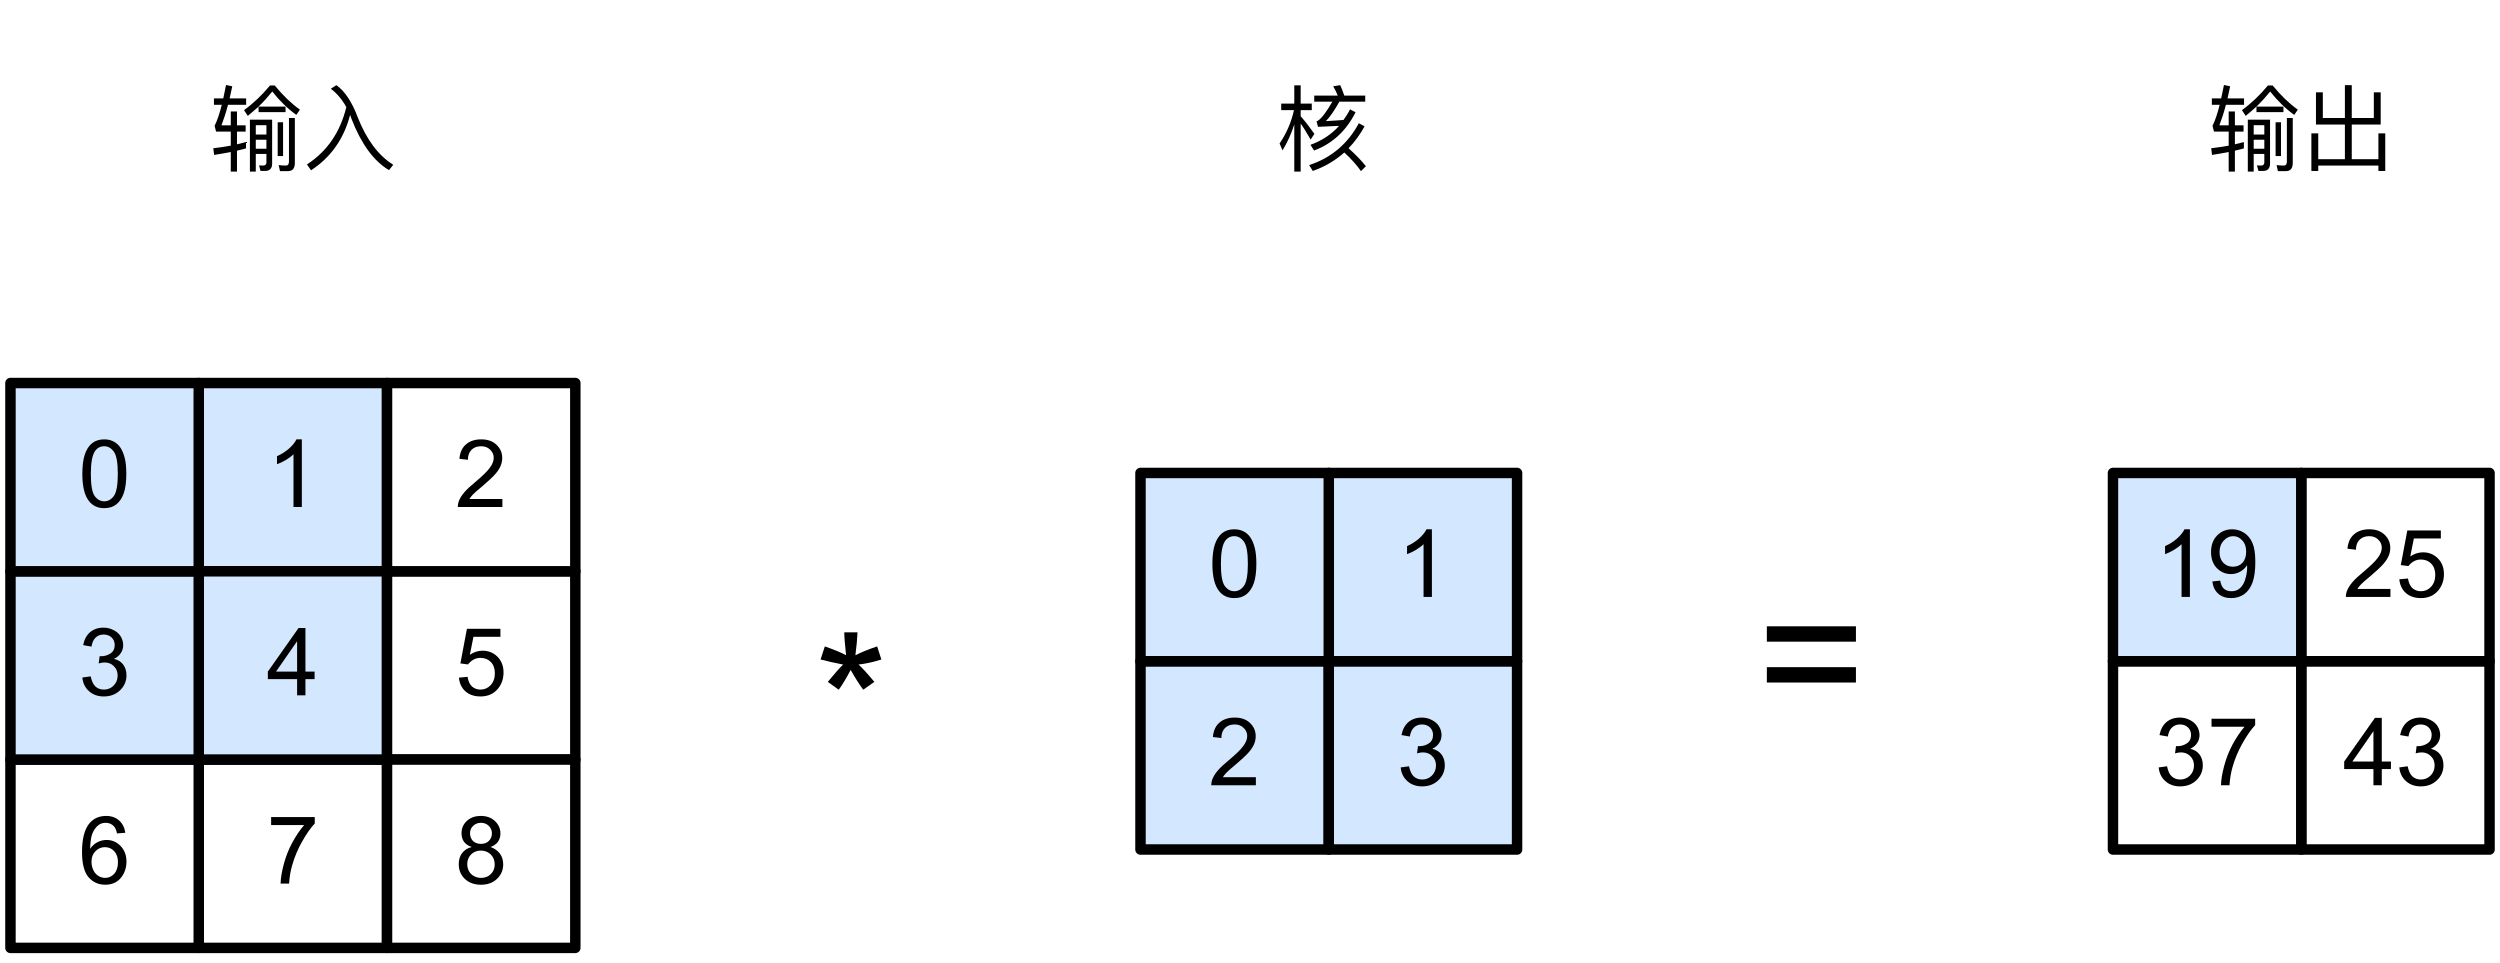
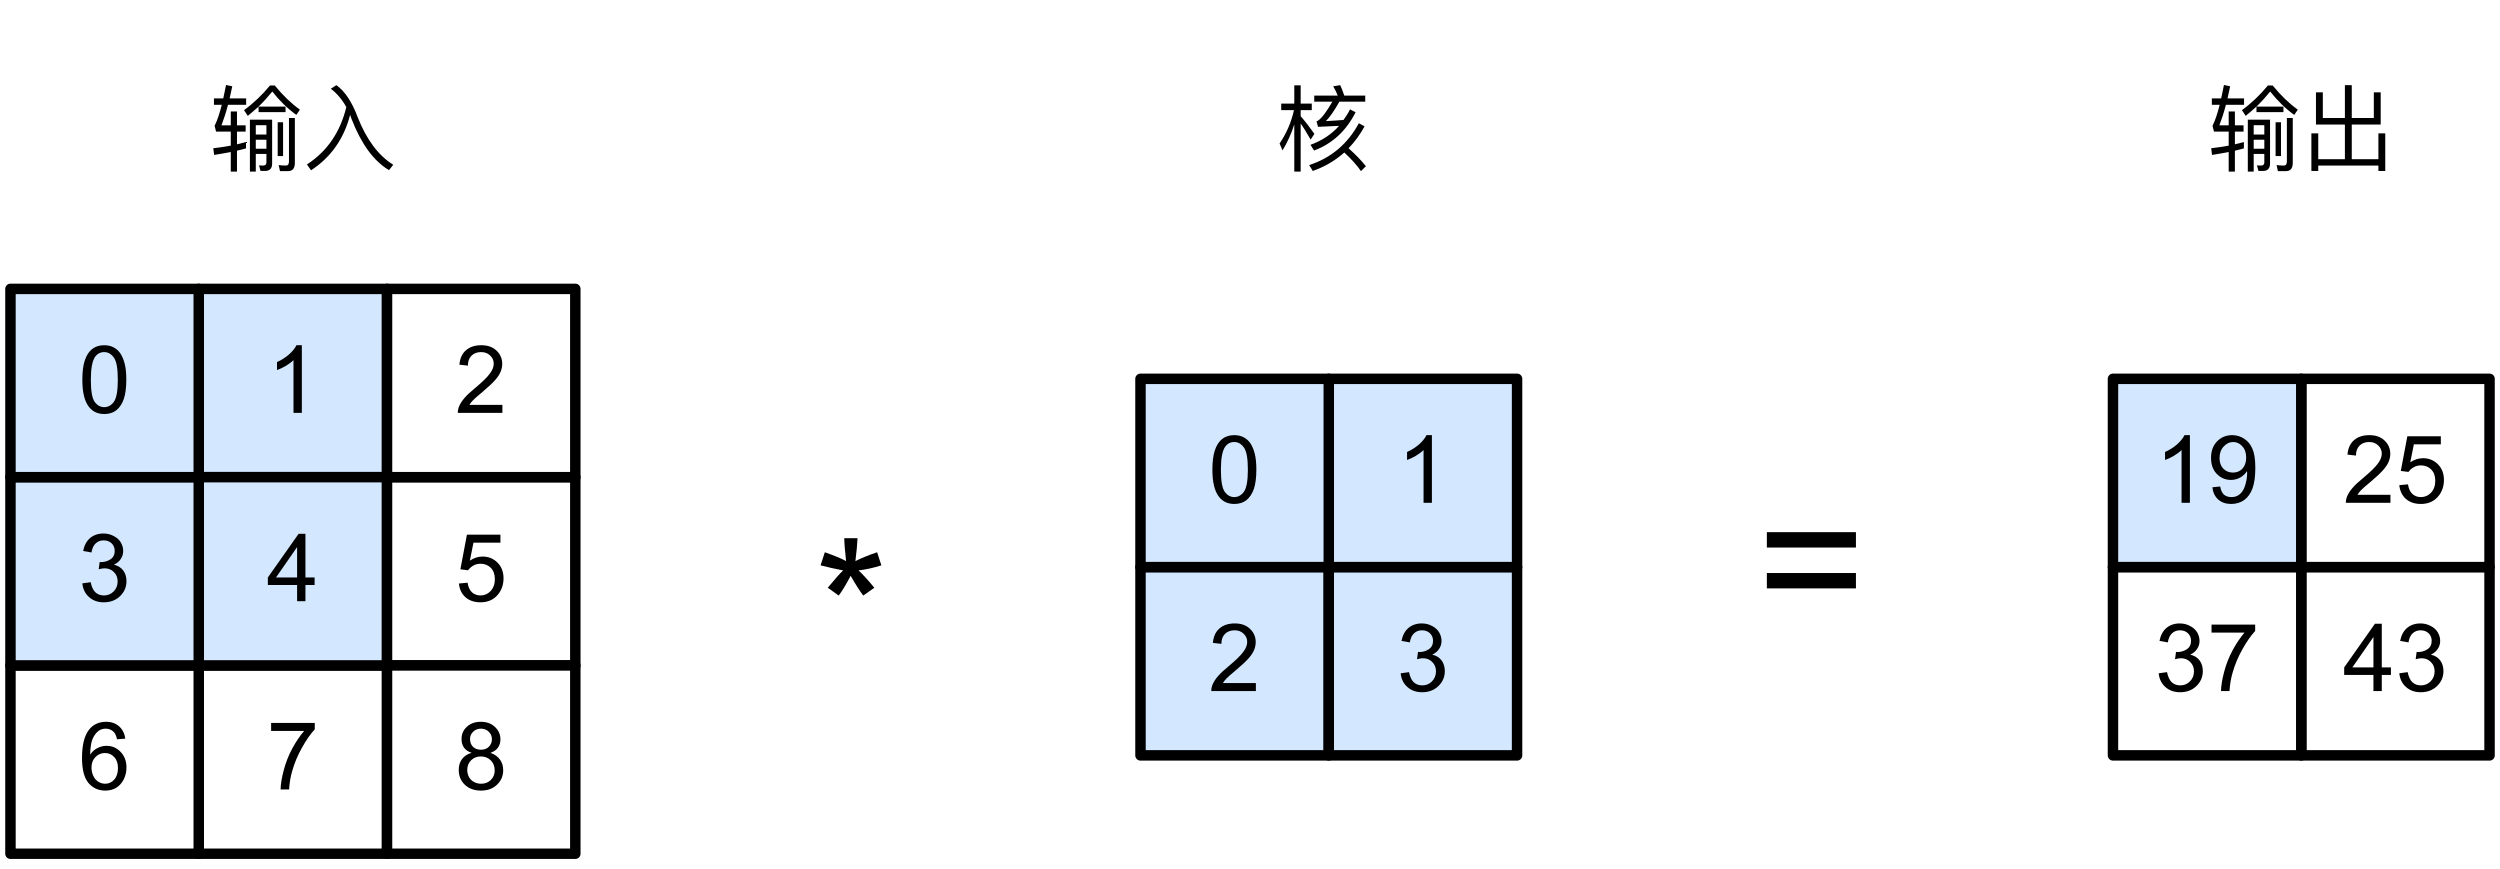
- <svg xmlns="http://www.w3.org/2000/svg" xmlns:xlink="http://www.w3.org/1999/xlink" width="239pt" height="92pt" viewBox="0 0 239 92" version="1.1">
+ <svg xmlns="http://www.w3.org/2000/svg" xmlns:xlink="http://www.w3.org/1999/xlink" width="239pt" height="83pt" viewBox="0 0 239 83" version="1.1">
  <defs>
    <g>
      <symbol overflow="visible" id="glyph0-0">
        <path style="stroke:none;" d="M 1.125 0 L 1.125 -5.625 L 5.625 -5.625 L 5.625 0 Z M 1.266 -0.141 L 5.484 -0.141 L 5.484 -5.484 L 1.266 -5.484 Z M 1.266 -0.141 " />
      </symbol>
      <symbol overflow="visible" id="glyph0-1">
        <path style="stroke:none;" d="M 2.906 0 L 2.906 -1.547 L 0.109 -1.547 L 0.109 -2.266 L 3.047 -6.438 L 3.703 -6.438 L 3.703 -2.266 L 4.578 -2.266 L 4.578 -1.547 L 3.703 -1.547 L 3.703 0 Z M 2.906 -2.266 L 2.906 -5.172 L 0.891 -2.266 Z M 2.906 -2.266 " />
      </symbol>
      <symbol overflow="visible" id="glyph0-2">
        <path style="stroke:none;" d="M 0.375 -1.703 L 1.172 -1.812 C 1.266 -1.363 1.414 -1.039 1.625 -0.844 C 1.844 -0.645 2.113 -0.547 2.438 -0.547 C 2.801 -0.547 3.109 -0.672 3.359 -0.922 C 3.617 -1.18 3.75 -1.504 3.75 -1.891 C 3.75 -2.254 3.629 -2.551 3.391 -2.781 C 3.16 -3.02 2.863 -3.141 2.5 -3.141 C 2.344 -3.141 2.156 -3.109 1.938 -3.047 L 2.031 -3.75 C 2.082 -3.738 2.125 -3.734 2.156 -3.734 C 2.488 -3.734 2.789 -3.82 3.062 -4 C 3.332 -4.176 3.469 -4.445 3.469 -4.812 C 3.469 -5.102 3.367 -5.344 3.172 -5.531 C 2.973 -5.719 2.719 -5.812 2.406 -5.812 C 2.102 -5.812 1.848 -5.711 1.641 -5.516 C 1.441 -5.328 1.312 -5.039 1.25 -4.656 L 0.453 -4.797 C 0.555 -5.328 0.773 -5.738 1.109 -6.031 C 1.453 -6.32 1.879 -6.469 2.391 -6.469 C 2.742 -6.469 3.066 -6.391 3.359 -6.234 C 3.66 -6.086 3.891 -5.883 4.047 -5.625 C 4.203 -5.363 4.281 -5.086 4.281 -4.797 C 4.281 -4.516 4.203 -4.258 4.047 -4.031 C 3.898 -3.801 3.68 -3.617 3.391 -3.484 C 3.773 -3.398 4.07 -3.219 4.281 -2.938 C 4.488 -2.664 4.594 -2.32 4.594 -1.906 C 4.594 -1.344 4.383 -0.863 3.969 -0.469 C 3.562 -0.082 3.047 0.109 2.422 0.109 C 1.859 0.109 1.391 -0.055 1.016 -0.391 C 0.641 -0.723 0.426 -1.16 0.375 -1.703 Z M 0.375 -1.703 " />
      </symbol>
      <symbol overflow="visible" id="glyph0-3">
        <path style="stroke:none;" d="M 0.422 -5.594 L 0.422 -6.359 L 4.594 -6.359 L 4.594 -5.75 C 4.188 -5.312 3.781 -4.727 3.375 -4 C 2.969 -3.281 2.656 -2.535 2.438 -1.766 C 2.281 -1.234 2.18 -0.645 2.141 0 L 1.328 0 C 1.336 -0.508 1.438 -1.117 1.625 -1.828 C 1.812 -2.547 2.082 -3.238 2.438 -3.906 C 2.801 -4.57 3.18 -5.133 3.578 -5.594 Z M 0.422 -5.594 " />
      </symbol>
      <symbol overflow="visible" id="glyph0-4">
        <path style="stroke:none;" d="M 4.531 -0.766 L 4.531 0 L 0.266 0 C 0.266 -0.188 0.297 -0.367 0.359 -0.547 C 0.473 -0.836 0.648 -1.125 0.891 -1.406 C 1.129 -1.688 1.473 -2.008 1.922 -2.375 C 2.617 -2.957 3.086 -3.414 3.328 -3.75 C 3.578 -4.082 3.703 -4.398 3.703 -4.703 C 3.703 -5.016 3.586 -5.273 3.359 -5.484 C 3.141 -5.703 2.852 -5.812 2.5 -5.812 C 2.113 -5.812 1.805 -5.695 1.578 -5.469 C 1.348 -5.238 1.234 -4.922 1.234 -4.516 L 0.422 -4.609 C 0.473 -5.211 0.68 -5.672 1.047 -5.984 C 1.41 -6.305 1.898 -6.469 2.516 -6.469 C 3.129 -6.469 3.613 -6.297 3.969 -5.953 C 4.332 -5.609 4.516 -5.188 4.516 -4.688 C 4.516 -4.426 4.461 -4.172 4.359 -3.922 C 4.254 -3.672 4.078 -3.406 3.828 -3.125 C 3.586 -2.852 3.188 -2.477 2.625 -2 C 2.145 -1.602 1.836 -1.332 1.703 -1.188 C 1.566 -1.039 1.457 -0.898 1.375 -0.766 Z M 4.531 -0.766 " />
      </symbol>
      <symbol overflow="visible" id="glyph0-5">
        <path style="stroke:none;" d="M 0.375 -1.688 L 1.203 -1.766 C 1.266 -1.359 1.406 -1.051 1.625 -0.844 C 1.852 -0.645 2.125 -0.547 2.438 -0.547 C 2.82 -0.547 3.145 -0.688 3.406 -0.969 C 3.676 -1.258 3.812 -1.641 3.812 -2.109 C 3.812 -2.566 3.68 -2.926 3.422 -3.188 C 3.172 -3.445 2.844 -3.578 2.438 -3.578 C 2.176 -3.578 1.941 -3.516 1.734 -3.391 C 1.535 -3.273 1.375 -3.129 1.25 -2.953 L 0.516 -3.047 L 1.141 -6.359 L 4.344 -6.359 L 4.344 -5.594 L 1.766 -5.594 L 1.422 -3.875 C 1.805 -4.133 2.211 -4.266 2.641 -4.266 C 3.203 -4.266 3.676 -4.07 4.062 -3.688 C 4.445 -3.301 4.641 -2.801 4.641 -2.188 C 4.641 -1.602 4.473 -1.098 4.141 -0.672 C 3.723 -0.148 3.156 0.109 2.438 0.109 C 1.852 0.109 1.375 -0.051 1 -0.375 C 0.633 -0.707 0.426 -1.145 0.375 -1.688 Z M 0.375 -1.688 " />
      </symbol>
      <symbol overflow="visible" id="glyph0-6">
        <path style="stroke:none;" d="M 3.359 0 L 2.562 0 L 2.562 -5.047 C 2.375 -4.859 2.125 -4.672 1.812 -4.484 C 1.5 -4.305 1.223 -4.176 0.984 -4.094 L 0.984 -4.859 C 1.422 -5.055 1.805 -5.301 2.141 -5.594 C 2.473 -5.895 2.707 -6.188 2.844 -6.469 L 3.359 -6.469 Z M 3.359 0 " />
      </symbol>
      <symbol overflow="visible" id="glyph0-7">
        <path style="stroke:none;" d="M 0.5 -1.484 L 1.25 -1.562 C 1.312 -1.207 1.43 -0.945 1.609 -0.781 C 1.797 -0.625 2.035 -0.547 2.328 -0.547 C 2.566 -0.547 2.773 -0.598 2.953 -0.703 C 3.141 -0.816 3.289 -0.969 3.406 -1.156 C 3.531 -1.344 3.629 -1.594 3.703 -1.906 C 3.785 -2.219 3.828 -2.539 3.828 -2.875 C 3.828 -2.906 3.82 -2.957 3.812 -3.031 C 3.656 -2.781 3.441 -2.578 3.172 -2.422 C 2.898 -2.266 2.602 -2.188 2.281 -2.188 C 1.75 -2.188 1.297 -2.379 0.922 -2.766 C 0.555 -3.148 0.375 -3.66 0.375 -4.297 C 0.375 -4.953 0.566 -5.477 0.953 -5.875 C 1.336 -6.27 1.82 -6.469 2.406 -6.469 C 2.82 -6.469 3.203 -6.352 3.547 -6.125 C 3.891 -5.906 4.148 -5.586 4.328 -5.172 C 4.516 -4.754 4.609 -4.148 4.609 -3.359 C 4.609 -2.535 4.52 -1.879 4.344 -1.391 C 4.164 -0.898 3.898 -0.523 3.547 -0.266 C 3.191 -0.016 2.773 0.109 2.297 0.109 C 1.797 0.109 1.383 -0.031 1.062 -0.312 C 0.75 -0.594 0.562 -0.984 0.5 -1.484 Z M 3.734 -4.328 C 3.734 -4.785 3.609 -5.145 3.359 -5.406 C 3.117 -5.676 2.832 -5.812 2.5 -5.812 C 2.145 -5.812 1.836 -5.664 1.578 -5.375 C 1.316 -5.094 1.188 -4.723 1.188 -4.266 C 1.188 -3.859 1.305 -3.523 1.547 -3.266 C 1.797 -3.016 2.102 -2.891 2.469 -2.891 C 2.844 -2.891 3.145 -3.016 3.375 -3.266 C 3.613 -3.523 3.734 -3.879 3.734 -4.328 Z M 3.734 -4.328 " />
      </symbol>
      <symbol overflow="visible" id="glyph0-8">
        <path style="stroke:none;" d="M 4.484 -4.859 L 3.688 -4.797 C 3.625 -5.109 3.523 -5.336 3.391 -5.484 C 3.18 -5.703 2.922 -5.812 2.609 -5.812 C 2.348 -5.812 2.125 -5.742 1.938 -5.609 C 1.688 -5.422 1.488 -5.156 1.344 -4.812 C 1.207 -4.469 1.133 -3.973 1.125 -3.328 C 1.312 -3.609 1.539 -3.816 1.812 -3.953 C 2.094 -4.098 2.383 -4.172 2.688 -4.172 C 3.219 -4.172 3.664 -3.977 4.031 -3.594 C 4.406 -3.207 4.594 -2.707 4.594 -2.094 C 4.594 -1.688 4.504 -1.305 4.328 -0.953 C 4.148 -0.609 3.91 -0.344 3.609 -0.156 C 3.305 0.02 2.961 0.109 2.578 0.109 C 1.922 0.109 1.383 -0.129 0.969 -0.609 C 0.551 -1.098 0.344 -1.898 0.344 -3.016 C 0.344 -4.254 0.57 -5.16 1.031 -5.734 C 1.426 -6.223 1.969 -6.469 2.656 -6.469 C 3.156 -6.469 3.566 -6.32 3.891 -6.031 C 4.211 -5.75 4.41 -5.359 4.484 -4.859 Z M 1.25 -2.094 C 1.25 -1.812 1.305 -1.547 1.422 -1.297 C 1.535 -1.055 1.695 -0.867 1.906 -0.734 C 2.113 -0.609 2.332 -0.547 2.562 -0.547 C 2.895 -0.547 3.18 -0.676 3.422 -0.938 C 3.66 -1.207 3.781 -1.578 3.781 -2.047 C 3.781 -2.492 3.66 -2.844 3.422 -3.094 C 3.191 -3.352 2.895 -3.484 2.531 -3.484 C 2.176 -3.484 1.875 -3.352 1.625 -3.094 C 1.375 -2.844 1.25 -2.508 1.25 -2.094 Z M 1.25 -2.094 " />
      </symbol>
      <symbol overflow="visible" id="glyph0-9">
        <path style="stroke:none;" d="M 1.594 -3.5 C 1.258 -3.613 1.016 -3.781 0.859 -4 C 0.703 -4.227 0.625 -4.5 0.625 -4.812 C 0.625 -5.281 0.789 -5.672 1.125 -5.984 C 1.469 -6.305 1.914 -6.469 2.469 -6.469 C 3.031 -6.469 3.484 -6.301 3.828 -5.969 C 4.172 -5.645 4.344 -5.25 4.344 -4.781 C 4.344 -4.488 4.266 -4.227 4.109 -4 C 3.953 -3.781 3.711 -3.613 3.391 -3.5 C 3.785 -3.363 4.086 -3.148 4.297 -2.859 C 4.504 -2.578 4.609 -2.238 4.609 -1.844 C 4.609 -1.289 4.41 -0.828 4.016 -0.453 C 3.629 -0.078 3.117 0.109 2.484 0.109 C 1.848 0.109 1.332 -0.078 0.938 -0.453 C 0.551 -0.828 0.359 -1.297 0.359 -1.859 C 0.359 -2.273 0.461 -2.625 0.672 -2.906 C 0.891 -3.195 1.195 -3.395 1.594 -3.5 Z M 1.438 -4.828 C 1.438 -4.523 1.531 -4.273 1.719 -4.078 C 1.914 -3.891 2.172 -3.797 2.484 -3.797 C 2.797 -3.797 3.047 -3.891 3.234 -4.078 C 3.43 -4.273 3.531 -4.516 3.531 -4.797 C 3.531 -5.078 3.43 -5.316 3.234 -5.516 C 3.035 -5.711 2.785 -5.812 2.484 -5.812 C 2.18 -5.812 1.93 -5.711 1.734 -5.516 C 1.535 -5.328 1.438 -5.098 1.438 -4.828 Z M 1.172 -1.859 C 1.172 -1.629 1.223 -1.41 1.328 -1.203 C 1.441 -0.992 1.602 -0.832 1.812 -0.719 C 2.02 -0.602 2.25 -0.547 2.5 -0.547 C 2.875 -0.547 3.18 -0.664 3.422 -0.906 C 3.672 -1.145 3.797 -1.453 3.797 -1.828 C 3.797 -2.211 3.672 -2.531 3.422 -2.781 C 3.172 -3.031 2.852 -3.156 2.469 -3.156 C 2.094 -3.156 1.781 -3.031 1.531 -2.781 C 1.289 -2.531 1.172 -2.223 1.172 -1.859 Z M 1.172 -1.859 " />
      </symbol>
      <symbol overflow="visible" id="glyph0-10">
        <path style="stroke:none;" d="M 0.375 -3.172 C 0.375 -3.93 0.453 -4.547 0.609 -5.016 C 0.766 -5.484 0.992 -5.844 1.297 -6.094 C 1.609 -6.344 2 -6.469 2.469 -6.469 C 2.82 -6.469 3.129 -6.395 3.391 -6.25 C 3.648 -6.113 3.863 -5.914 4.031 -5.656 C 4.195 -5.395 4.328 -5.078 4.422 -4.703 C 4.523 -4.328 4.578 -3.816 4.578 -3.172 C 4.578 -2.422 4.5 -1.812 4.344 -1.344 C 4.188 -0.883 3.953 -0.523 3.641 -0.266 C 3.336 -0.016 2.945 0.109 2.469 0.109 C 1.852 0.109 1.367 -0.113 1.016 -0.562 C 0.586 -1.094 0.375 -1.961 0.375 -3.172 Z M 1.188 -3.172 C 1.188 -2.117 1.305 -1.414 1.547 -1.062 C 1.797 -0.719 2.102 -0.547 2.469 -0.547 C 2.832 -0.547 3.141 -0.719 3.391 -1.062 C 3.641 -1.414 3.766 -2.117 3.766 -3.172 C 3.766 -4.234 3.641 -4.938 3.391 -5.281 C 3.141 -5.633 2.832 -5.812 2.469 -5.812 C 2.102 -5.812 1.812 -5.66 1.594 -5.359 C 1.32 -4.961 1.188 -4.234 1.188 -3.172 Z M 1.188 -3.172 " />
      </symbol>
      <symbol overflow="visible" id="glyph1-0">
        <path style="stroke:none;" d="M 2.25 0 L 2.25 -11.25 L 11.25 -11.25 L 11.25 0 Z M 2.531 -0.281 L 10.969 -0.281 L 10.969 -10.969 L 2.531 -10.969 Z M 2.531 -0.281 " />
      </symbol>
      <symbol overflow="visible" id="glyph1-1">
        <path style="stroke:none;" d="M 0.562 -10.516 L 0.969 -11.766 C 1.895 -11.441 2.57 -11.16 3 -10.922 C 2.883 -11.973 2.828 -12.703 2.828 -13.109 L 4.094 -13.109 C 4.07 -12.523 4.004 -11.797 3.891 -10.922 C 4.492 -11.223 5.188 -11.504 5.969 -11.766 L 6.375 -10.516 C 5.625 -10.273 4.895 -10.113 4.188 -10.031 C 4.539 -9.719 5.047 -9.164 5.703 -8.375 L 4.641 -7.625 C 4.297 -8.082 3.895 -8.711 3.438 -9.516 C 3 -8.68 2.617 -8.051 2.297 -7.625 L 1.25 -8.375 C 1.938 -9.207 2.426 -9.758 2.719 -10.031 C 1.957 -10.176 1.238 -10.336 0.562 -10.516 Z M 0.562 -10.516 " />
      </symbol>
      <symbol overflow="visible" id="glyph1-2">
        <path style="stroke:none;" d="M 9.516 -7.578 L 1 -7.578 L 1 -9.047 L 9.516 -9.047 Z M 9.516 -3.672 L 1 -3.672 L 1 -5.141 L 9.516 -5.141 Z M 9.516 -3.672 " />
      </symbol>
      <symbol overflow="visible" id="glyph2-0">
        <path style="stroke:none;" d="" />
      </symbol>
      <symbol overflow="visible" id="glyph2-1">
        <path style="stroke:none;" d="M 2.062 -4.844 L 2.062 -3.516 L 1.172 -3.516 C 1.391 -4.094 1.609 -4.75 1.797 -5.484 L 3.531 -5.484 L 3.531 -6.094 L 1.953 -6.094 C 2.031 -6.453 2.109 -6.844 2.203 -7.25 L 1.609 -7.375 C 1.516 -6.938 1.438 -6.5 1.344 -6.094 L 0.453 -6.094 L 0.453 -5.484 L 1.203 -5.484 C 1 -4.688 0.781 -4 0.516 -3.469 L 0.656 -2.922 L 2.062 -2.922 L 2.062 -1.578 C 1.531 -1.484 0.984 -1.391 0.391 -1.328 L 0.469 -0.688 C 1.016 -0.781 1.547 -0.859 2.062 -0.969 L 2.062 0.906 L 2.656 0.906 L 2.656 -1.094 L 3.516 -1.312 L 3.516 -1.922 C 3.25 -1.859 2.969 -1.781 2.656 -1.703 L 2.656 -2.922 L 3.484 -2.922 L 3.484 -3.516 L 2.656 -3.516 L 2.656 -4.844 Z M 4.719 -5.312 L 4.719 -4.781 L 7.297 -4.781 L 7.297 -5.312 L 4.719 -5.312 C 5.172 -5.75 5.609 -6.234 6.031 -6.75 C 6.719 -5.875 7.484 -5.125 8.328 -4.516 L 8.672 -5.016 C 7.859 -5.594 7.062 -6.359 6.266 -7.328 L 5.812 -7.328 C 5.078 -6.438 4.25 -5.641 3.328 -4.969 L 3.688 -4.422 C 4.031 -4.703 4.375 -5 4.719 -5.312 Z M 5.344 0.844 C 5.781 0.844 6.016 0.609 6.016 0.141 L 6.016 -4.062 L 3.891 -4.062 L 3.891 0.906 L 4.453 0.906 L 4.453 -0.781 L 5.469 -0.781 L 5.469 0.031 C 5.469 0.219 5.359 0.328 5.172 0.328 L 4.766 0.312 L 4.906 0.844 Z M 4.453 -1.281 L 4.453 -2.141 L 5.469 -2.141 L 5.469 -1.281 Z M 4.453 -2.641 L 4.453 -3.531 L 5.469 -3.531 L 5.469 -2.641 Z M 6.547 -3.812 L 6.547 -0.578 L 7.062 -0.578 L 7.062 -3.812 Z M 7.531 0.859 C 7.969 0.859 8.188 0.594 8.188 0.078 L 8.188 -4.219 L 7.625 -4.219 L 7.625 -0.062 C 7.625 0.188 7.531 0.328 7.328 0.328 C 7.109 0.328 6.875 0.312 6.641 0.281 L 6.766 0.859 Z M 7.531 0.859 " />
      </symbol>
      <symbol overflow="visible" id="glyph2-2">
        <path style="stroke:none;" d="M 6.938 -4.219 L 4.828 -4.219 L 4.828 -7.359 L 4.172 -7.359 L 4.172 -4.219 L 2.062 -4.219 L 2.062 -6.672 L 1.406 -6.672 L 1.406 -3.594 L 4.172 -3.594 L 4.172 -0.281 L 1.625 -0.281 L 1.625 -2.75 L 0.969 -2.75 L 0.969 0.844 L 1.625 0.844 L 1.625 0.328 L 7.375 0.328 L 7.375 0.844 L 8.031 0.844 L 8.031 -2.75 L 7.375 -2.75 L 7.375 -0.281 L 4.828 -0.281 L 4.828 -3.594 L 7.594 -3.594 L 7.594 -6.672 L 6.938 -6.672 Z M 6.938 -4.219 " />
      </symbol>
      <symbol overflow="visible" id="glyph2-3">
        <path style="stroke:none;" d="M 2.344 -3.688 C 2.625 -3.297 2.938 -2.781 3.297 -2.156 L 3.656 -2.703 C 3.219 -3.328 2.781 -3.891 2.344 -4.391 L 2.344 -4.969 L 3.406 -4.969 L 3.406 -5.594 L 2.344 -5.594 L 2.344 -7.344 L 1.734 -7.344 L 1.734 -5.594 L 0.484 -5.594 L 0.484 -4.969 L 1.703 -4.969 C 1.438 -3.781 0.969 -2.719 0.328 -1.781 L 0.609 -1.125 C 1.062 -1.859 1.438 -2.688 1.734 -3.609 L 1.734 0.906 L 2.344 0.906 Z M 3.641 -6.359 L 3.641 -5.781 L 5.375 -5.781 C 4.812 -4.797 4.344 -4.188 3.984 -3.953 C 3.953 -3.938 3.922 -3.922 3.859 -3.906 L 4 -3.375 C 4.703 -3.406 5.375 -3.438 6.016 -3.469 C 5.281 -2.641 4.359 -2.047 3.281 -1.656 L 3.625 -1.109 C 5.375 -1.766 6.688 -2.984 7.594 -4.766 L 7.062 -5.047 C 6.891 -4.688 6.672 -4.359 6.438 -4.031 C 5.891 -3.984 5.312 -3.953 4.75 -3.922 C 5.125 -4.281 5.547 -4.906 6.047 -5.781 L 8.516 -5.781 L 8.516 -6.359 L 6.516 -6.359 C 6.391 -6.734 6.25 -7.078 6.125 -7.359 L 5.453 -7.25 C 5.609 -6.984 5.766 -6.688 5.891 -6.359 Z M 6.516 -0.922 C 7.188 -0.297 7.719 0.297 8.109 0.859 L 8.578 0.391 C 8.125 -0.188 7.562 -0.75 6.922 -1.328 C 7.5 -1.922 8.016 -2.625 8.453 -3.422 L 7.906 -3.719 C 6.844 -1.75 5.266 -0.406 3.156 0.281 L 3.5 0.844 C 4.656 0.438 5.656 -0.156 6.516 -0.922 Z M 6.516 -0.922 " />
      </symbol>
      <symbol overflow="visible" id="glyph2-4">
        <path style="stroke:none;" d="M 4.109 -5.266 C 3.531 -2.875 2.281 -1.031 0.344 0.219 L 0.734 0.781 C 2.625 -0.453 3.875 -2.219 4.469 -4.516 C 4.516 -4.406 4.547 -4.281 4.609 -4.125 C 5.531 -1.75 6.719 -0.109 8.188 0.766 L 8.594 0.25 C 7.156 -0.641 6.031 -2.172 5.188 -4.312 C 4.641 -5.781 3.953 -6.797 3.156 -7.359 L 2.625 -7.016 C 3.188 -6.594 3.688 -6.016 4.109 -5.266 Z M 4.109 -5.266 " />
      </symbol>
    </g>
  </defs>
  <g id="surface1">
-     <rect x="0" y="0" width="239" height="92" style="fill:rgb(100%,100%,100%);fill-opacity:1;stroke:none;" />
-     <rect x="0" y="0" width="239" height="92" style="fill:rgb(100%,100%,100%);fill-opacity:1;stroke:none;" />
-     <path style="fill-rule:nonzero;fill:rgb(100%,100%,100%);fill-opacity:1;stroke-width:1;stroke-linecap:round;stroke-linejoin:round;stroke:rgb(0%,0%,0%);stroke-opacity:1;stroke-miterlimit:10;" d="M 273 157.215 L 291 157.215 L 291 175.215 L 273 175.215 Z M 273 157.215 " transform="matrix(1,0,0,1,-53,-94)" />
+     <rect x="0" y="0" width="239" height="83" style="fill:rgb(100%,100%,100%);fill-opacity:1;stroke:none;" />
+     <rect x="0" y="0" width="239" height="83" style="fill:rgb(100%,100%,100%);fill-opacity:1;stroke:none;" />
+     <path style="fill-rule:nonzero;fill:rgb(100%,100%,100%);fill-opacity:1;stroke-width:1;stroke-linecap:round;stroke-linejoin:round;stroke:rgb(0%,0%,0%);stroke-opacity:1;stroke-miterlimit:10;" d="M 273 157.215 L 291 157.215 L 291 175.215 L 273 175.215 Z M 273 157.215 " transform="matrix(1,0,0,1,-53,-103)" />
    <g style="fill:rgb(0%,0%,0%);fill-opacity:1;">
-       <use xlink:href="#glyph0-1" x="223.995" y="75.069" />
-       <use xlink:href="#glyph0-2" x="229" y="75.069" />
+       <use xlink:href="#glyph0-1" x="223.995" y="66.069" />
+       <use xlink:href="#glyph0-2" x="229" y="66.069" />
    </g>
-     <path style="fill-rule:nonzero;fill:rgb(100%,100%,100%);fill-opacity:1;stroke-width:1;stroke-linecap:round;stroke-linejoin:round;stroke:rgb(0%,0%,0%);stroke-opacity:1;stroke-miterlimit:10;" d="M 255 157.215 L 273 157.215 L 273 175.215 L 255 175.215 Z M 255 157.215 " transform="matrix(1,0,0,1,-53,-94)" />
+     <path style="fill-rule:nonzero;fill:rgb(100%,100%,100%);fill-opacity:1;stroke-width:1;stroke-linecap:round;stroke-linejoin:round;stroke:rgb(0%,0%,0%);stroke-opacity:1;stroke-miterlimit:10;" d="M 255 157.215 L 273 157.215 L 273 175.215 L 255 175.215 Z M 255 157.215 " transform="matrix(1,0,0,1,-53,-103)" />
    <g style="fill:rgb(0%,0%,0%);fill-opacity:1;">
-       <use xlink:href="#glyph0-2" x="205.995" y="75.069" />
-       <use xlink:href="#glyph0-3" x="211" y="75.069" />
+       <use xlink:href="#glyph0-2" x="205.995" y="66.069" />
+       <use xlink:href="#glyph0-3" x="211" y="66.069" />
    </g>
-     <path style="fill-rule:nonzero;fill:rgb(100%,100%,100%);fill-opacity:1;stroke-width:1;stroke-linecap:round;stroke-linejoin:round;stroke:rgb(0%,0%,0%);stroke-opacity:1;stroke-miterlimit:10;" d="M 273 139.215 L 291 139.215 L 291 157.215 L 273 157.215 Z M 273 139.215 " transform="matrix(1,0,0,1,-53,-94)" />
+     <path style="fill-rule:nonzero;fill:rgb(100%,100%,100%);fill-opacity:1;stroke-width:1;stroke-linecap:round;stroke-linejoin:round;stroke:rgb(0%,0%,0%);stroke-opacity:1;stroke-miterlimit:10;" d="M 273 139.215 L 291 139.215 L 291 157.215 L 273 157.215 Z M 273 139.215 " transform="matrix(1,0,0,1,-53,-103)" />
    <g style="fill:rgb(0%,0%,0%);fill-opacity:1;">
-       <use xlink:href="#glyph0-4" x="223.995" y="57.069" />
-       <use xlink:href="#glyph0-5" x="229" y="57.069" />
+       <use xlink:href="#glyph0-4" x="223.995" y="48.069" />
+       <use xlink:href="#glyph0-5" x="229" y="48.069" />
    </g>
-     <path style="fill-rule:nonzero;fill:rgb(82.55%,91.037%,100%);fill-opacity:1;stroke-width:1;stroke-linecap:round;stroke-linejoin:round;stroke:rgb(0%,0%,0%);stroke-opacity:1;stroke-miterlimit:10;" d="M 255 139.215 L 273 139.215 L 273 157.215 L 255 157.215 Z M 255 139.215 " transform="matrix(1,0,0,1,-53,-94)" />
+     <path style="fill-rule:nonzero;fill:rgb(82.55%,91.037%,100%);fill-opacity:1;stroke-width:1;stroke-linecap:round;stroke-linejoin:round;stroke:rgb(0%,0%,0%);stroke-opacity:1;stroke-miterlimit:10;" d="M 255 139.215 L 273 139.215 L 273 157.215 L 255 157.215 Z M 255 139.215 " transform="matrix(1,0,0,1,-53,-103)" />
    <g style="fill:rgb(0%,0%,0%);fill-opacity:1;">
-       <use xlink:href="#glyph0-6" x="205.995" y="57.069" />
-       <use xlink:href="#glyph0-7" x="211" y="57.069" />
+       <use xlink:href="#glyph0-6" x="205.995" y="48.069" />
+       <use xlink:href="#glyph0-7" x="211" y="48.069" />
    </g>
    <g style="fill:rgb(0%,0%,0%);fill-opacity:1;">
-       <use xlink:href="#glyph1-1" x="77.885" y="73.562" />
+       <use xlink:href="#glyph1-1" x="77.885" y="64.562" />
    </g>
    <g style="fill:rgb(0%,0%,0%);fill-opacity:1;">
-       <use xlink:href="#glyph1-2" x="167.911" y="68.922" />
+       <use xlink:href="#glyph1-2" x="167.911" y="59.922" />
    </g>
-     <path style="fill-rule:nonzero;fill:rgb(100%,100%,100%);fill-opacity:1;stroke-width:1;stroke-linecap:round;stroke-linejoin:round;stroke:rgb(0%,0%,0%);stroke-opacity:1;stroke-miterlimit:10;" d="M 72 166.617 L 90 166.617 L 90 184.617 L 72 184.617 Z M 72 166.617 " transform="matrix(1,0,0,1,-53,-94)" />
+     <path style="fill-rule:nonzero;fill:rgb(100%,100%,100%);fill-opacity:1;stroke-width:1;stroke-linecap:round;stroke-linejoin:round;stroke:rgb(0%,0%,0%);stroke-opacity:1;stroke-miterlimit:10;" d="M 72 166.617 L 90 166.617 L 90 184.617 L 72 184.617 Z M 72 166.617 " transform="matrix(1,0,0,1,-53,-103)" />
    <g style="fill:rgb(0%,0%,0%);fill-opacity:1;">
-       <use xlink:href="#glyph0-3" x="25.497" y="84.472" />
+       <use xlink:href="#glyph0-3" x="25.497" y="75.472" />
    </g>
-     <path style="fill-rule:nonzero;fill:rgb(82.55%,91.037%,100%);fill-opacity:1;stroke-width:1;stroke-linecap:round;stroke-linejoin:round;stroke:rgb(0%,0%,0%);stroke-opacity:1;stroke-miterlimit:10;" d="M 72 130.617 L 90 130.617 L 90 148.617 L 72 148.617 Z M 72 130.617 " transform="matrix(1,0,0,1,-53,-94)" />
+     <path style="fill-rule:nonzero;fill:rgb(82.55%,91.037%,100%);fill-opacity:1;stroke-width:1;stroke-linecap:round;stroke-linejoin:round;stroke:rgb(0%,0%,0%);stroke-opacity:1;stroke-miterlimit:10;" d="M 72 130.617 L 90 130.617 L 90 148.617 L 72 148.617 Z M 72 130.617 " transform="matrix(1,0,0,1,-53,-103)" />
    <g style="fill:rgb(0%,0%,0%);fill-opacity:1;">
-       <use xlink:href="#glyph0-6" x="25.497" y="48.472" />
+       <use xlink:href="#glyph0-6" x="25.497" y="39.472" />
    </g>
-     <path style="fill-rule:nonzero;fill:rgb(82.55%,91.037%,100%);fill-opacity:1;stroke-width:1;stroke-linecap:round;stroke-linejoin:round;stroke:rgb(0%,0%,0%);stroke-opacity:1;stroke-miterlimit:10;" d="M 72 148.617 L 90 148.617 L 90 166.617 L 72 166.617 Z M 72 148.617 " transform="matrix(1,0,0,1,-53,-94)" />
+     <path style="fill-rule:nonzero;fill:rgb(82.55%,91.037%,100%);fill-opacity:1;stroke-width:1;stroke-linecap:round;stroke-linejoin:round;stroke:rgb(0%,0%,0%);stroke-opacity:1;stroke-miterlimit:10;" d="M 72 148.617 L 90 148.617 L 90 166.617 L 72 166.617 Z M 72 148.617 " transform="matrix(1,0,0,1,-53,-103)" />
    <g style="fill:rgb(0%,0%,0%);fill-opacity:1;">
-       <use xlink:href="#glyph0-1" x="25.497" y="66.472" />
+       <use xlink:href="#glyph0-1" x="25.497" y="57.472" />
    </g>
-     <path style="fill-rule:nonzero;fill:rgb(100%,100%,100%);fill-opacity:1;stroke-width:1;stroke-linecap:round;stroke-linejoin:round;stroke:rgb(0%,0%,0%);stroke-opacity:1;stroke-miterlimit:10;" d="M 54 166.617 L 72 166.617 L 72 184.617 L 54 184.617 Z M 54 166.617 " transform="matrix(1,0,0,1,-53,-94)" />
+     <path style="fill-rule:nonzero;fill:rgb(100%,100%,100%);fill-opacity:1;stroke-width:1;stroke-linecap:round;stroke-linejoin:round;stroke:rgb(0%,0%,0%);stroke-opacity:1;stroke-miterlimit:10;" d="M 54 166.617 L 72 166.617 L 72 184.617 L 54 184.617 Z M 54 166.617 " transform="matrix(1,0,0,1,-53,-103)" />
    <g style="fill:rgb(0%,0%,0%);fill-opacity:1;">
-       <use xlink:href="#glyph0-8" x="7.497" y="84.472" />
+       <use xlink:href="#glyph0-8" x="7.497" y="75.472" />
    </g>
-     <path style="fill-rule:nonzero;fill:rgb(100%,100%,100%);fill-opacity:1;stroke-width:1;stroke-linecap:round;stroke-linejoin:round;stroke:rgb(0%,0%,0%);stroke-opacity:1;stroke-miterlimit:10;" d="M 90 148.617 L 108 148.617 L 108 166.617 L 90 166.617 Z M 90 148.617 " transform="matrix(1,0,0,1,-53,-94)" />
+     <path style="fill-rule:nonzero;fill:rgb(100%,100%,100%);fill-opacity:1;stroke-width:1;stroke-linecap:round;stroke-linejoin:round;stroke:rgb(0%,0%,0%);stroke-opacity:1;stroke-miterlimit:10;" d="M 90 148.617 L 108 148.617 L 108 166.617 L 90 166.617 Z M 90 148.617 " transform="matrix(1,0,0,1,-53,-103)" />
    <g style="fill:rgb(0%,0%,0%);fill-opacity:1;">
-       <use xlink:href="#glyph0-5" x="43.497" y="66.472" />
+       <use xlink:href="#glyph0-5" x="43.497" y="57.472" />
    </g>
-     <path style="fill-rule:nonzero;fill:rgb(82.55%,91.037%,100%);fill-opacity:1;stroke-width:1;stroke-linecap:round;stroke-linejoin:round;stroke:rgb(0%,0%,0%);stroke-opacity:1;stroke-miterlimit:10;" d="M 54 148.617 L 72 148.617 L 72 166.617 L 54 166.617 Z M 54 148.617 " transform="matrix(1,0,0,1,-53,-94)" />
+     <path style="fill-rule:nonzero;fill:rgb(82.55%,91.037%,100%);fill-opacity:1;stroke-width:1;stroke-linecap:round;stroke-linejoin:round;stroke:rgb(0%,0%,0%);stroke-opacity:1;stroke-miterlimit:10;" d="M 54 148.617 L 72 148.617 L 72 166.617 L 54 166.617 Z M 54 148.617 " transform="matrix(1,0,0,1,-53,-103)" />
    <g style="fill:rgb(0%,0%,0%);fill-opacity:1;">
-       <use xlink:href="#glyph0-2" x="7.497" y="66.472" />
+       <use xlink:href="#glyph0-2" x="7.497" y="57.472" />
    </g>
-     <path style="fill-rule:nonzero;fill:rgb(100%,100%,100%);fill-opacity:1;stroke-width:1;stroke-linecap:round;stroke-linejoin:round;stroke:rgb(0%,0%,0%);stroke-opacity:1;stroke-miterlimit:10;" d="M 90 166.617 L 108 166.617 L 108 184.617 L 90 184.617 Z M 90 166.617 " transform="matrix(1,0,0,1,-53,-94)" />
+     <path style="fill-rule:nonzero;fill:rgb(100%,100%,100%);fill-opacity:1;stroke-width:1;stroke-linecap:round;stroke-linejoin:round;stroke:rgb(0%,0%,0%);stroke-opacity:1;stroke-miterlimit:10;" d="M 90 166.617 L 108 166.617 L 108 184.617 L 90 184.617 Z M 90 166.617 " transform="matrix(1,0,0,1,-53,-103)" />
    <g style="fill:rgb(0%,0%,0%);fill-opacity:1;">
-       <use xlink:href="#glyph0-9" x="43.497" y="84.472" />
+       <use xlink:href="#glyph0-9" x="43.497" y="75.472" />
    </g>
-     <path style="fill-rule:nonzero;fill:rgb(100%,100%,100%);fill-opacity:1;stroke-width:1;stroke-linecap:round;stroke-linejoin:round;stroke:rgb(0%,0%,0%);stroke-opacity:1;stroke-miterlimit:10;" d="M 90 130.617 L 108 130.617 L 108 148.617 L 90 148.617 Z M 90 130.617 " transform="matrix(1,0,0,1,-53,-94)" />
+     <path style="fill-rule:nonzero;fill:rgb(100%,100%,100%);fill-opacity:1;stroke-width:1;stroke-linecap:round;stroke-linejoin:round;stroke:rgb(0%,0%,0%);stroke-opacity:1;stroke-miterlimit:10;" d="M 90 130.617 L 108 130.617 L 108 148.617 L 90 148.617 Z M 90 130.617 " transform="matrix(1,0,0,1,-53,-103)" />
    <g style="fill:rgb(0%,0%,0%);fill-opacity:1;">
-       <use xlink:href="#glyph0-4" x="43.497" y="48.472" />
+       <use xlink:href="#glyph0-4" x="43.497" y="39.472" />
    </g>
-     <path style="fill-rule:nonzero;fill:rgb(82.55%,91.037%,100%);fill-opacity:1;stroke-width:1;stroke-linecap:round;stroke-linejoin:round;stroke:rgb(0%,0%,0%);stroke-opacity:1;stroke-miterlimit:10;" d="M 54 130.617 L 72 130.617 L 72 148.617 L 54 148.617 Z M 54 130.617 " transform="matrix(1,0,0,1,-53,-94)" />
+     <path style="fill-rule:nonzero;fill:rgb(82.55%,91.037%,100%);fill-opacity:1;stroke-width:1;stroke-linecap:round;stroke-linejoin:round;stroke:rgb(0%,0%,0%);stroke-opacity:1;stroke-miterlimit:10;" d="M 54 130.617 L 72 130.617 L 72 148.617 L 54 148.617 Z M 54 130.617 " transform="matrix(1,0,0,1,-53,-103)" />
    <g style="fill:rgb(0%,0%,0%);fill-opacity:1;">
-       <use xlink:href="#glyph0-10" x="7.497" y="48.472" />
+       <use xlink:href="#glyph0-10" x="7.497" y="39.472" />
    </g>
-     <path style="fill-rule:nonzero;fill:rgb(82.55%,91.037%,100%);fill-opacity:1;stroke-width:1;stroke-linecap:round;stroke-linejoin:round;stroke:rgb(0%,0%,0%);stroke-opacity:1;stroke-miterlimit:10;" d="M 162.031 157.215 L 180.031 157.215 L 180.031 175.215 L 162.031 175.215 Z M 162.031 157.215 " transform="matrix(1,0,0,1,-53,-94)" />
+     <path style="fill-rule:nonzero;fill:rgb(82.55%,91.037%,100%);fill-opacity:1;stroke-width:1;stroke-linecap:round;stroke-linejoin:round;stroke:rgb(0%,0%,0%);stroke-opacity:1;stroke-miterlimit:10;" d="M 162.031 157.215 L 180.031 157.215 L 180.031 175.215 L 162.031 175.215 Z M 162.031 157.215 " transform="matrix(1,0,0,1,-53,-103)" />
    <g style="fill:rgb(0%,0%,0%);fill-opacity:1;">
-       <use xlink:href="#glyph0-4" x="115.53" y="75.069" />
+       <use xlink:href="#glyph0-4" x="115.53" y="66.069" />
    </g>
-     <path style="fill-rule:nonzero;fill:rgb(82.55%,91.037%,100%);fill-opacity:1;stroke-width:1;stroke-linecap:round;stroke-linejoin:round;stroke:rgb(0%,0%,0%);stroke-opacity:1;stroke-miterlimit:10;" d="M 180.031 157.215 L 198.031 157.215 L 198.031 175.215 L 180.031 175.215 Z M 180.031 157.215 " transform="matrix(1,0,0,1,-53,-94)" />
+     <path style="fill-rule:nonzero;fill:rgb(82.55%,91.037%,100%);fill-opacity:1;stroke-width:1;stroke-linecap:round;stroke-linejoin:round;stroke:rgb(0%,0%,0%);stroke-opacity:1;stroke-miterlimit:10;" d="M 180.031 157.215 L 198.031 157.215 L 198.031 175.215 L 180.031 175.215 Z M 180.031 157.215 " transform="matrix(1,0,0,1,-53,-103)" />
    <g style="fill:rgb(0%,0%,0%);fill-opacity:1;">
-       <use xlink:href="#glyph0-2" x="133.53" y="75.069" />
+       <use xlink:href="#glyph0-2" x="133.53" y="66.069" />
    </g>
-     <path style="fill-rule:nonzero;fill:rgb(82.55%,91.037%,100%);fill-opacity:1;stroke-width:1;stroke-linecap:round;stroke-linejoin:round;stroke:rgb(0%,0%,0%);stroke-opacity:1;stroke-miterlimit:10;" d="M 180.031 139.215 L 198.031 139.215 L 198.031 157.215 L 180.031 157.215 Z M 180.031 139.215 " transform="matrix(1,0,0,1,-53,-94)" />
+     <path style="fill-rule:nonzero;fill:rgb(82.55%,91.037%,100%);fill-opacity:1;stroke-width:1;stroke-linecap:round;stroke-linejoin:round;stroke:rgb(0%,0%,0%);stroke-opacity:1;stroke-miterlimit:10;" d="M 180.031 139.215 L 198.031 139.215 L 198.031 157.215 L 180.031 157.215 Z M 180.031 139.215 " transform="matrix(1,0,0,1,-53,-103)" />
    <g style="fill:rgb(0%,0%,0%);fill-opacity:1;">
-       <use xlink:href="#glyph0-6" x="133.53" y="57.069" />
+       <use xlink:href="#glyph0-6" x="133.53" y="48.069" />
    </g>
-     <path style="fill-rule:nonzero;fill:rgb(82.55%,91.037%,100%);fill-opacity:1;stroke-width:1;stroke-linecap:round;stroke-linejoin:round;stroke:rgb(0%,0%,0%);stroke-opacity:1;stroke-miterlimit:10;" d="M 162.031 139.215 L 180.031 139.215 L 180.031 157.215 L 162.031 157.215 Z M 162.031 139.215 " transform="matrix(1,0,0,1,-53,-94)" />
+     <path style="fill-rule:nonzero;fill:rgb(82.55%,91.037%,100%);fill-opacity:1;stroke-width:1;stroke-linecap:round;stroke-linejoin:round;stroke:rgb(0%,0%,0%);stroke-opacity:1;stroke-miterlimit:10;" d="M 162.031 139.215 L 180.031 139.215 L 180.031 157.215 L 162.031 157.215 Z M 162.031 139.215 " transform="matrix(1,0,0,1,-53,-103)" />
    <g style="fill:rgb(0%,0%,0%);fill-opacity:1;">
-       <use xlink:href="#glyph0-10" x="115.53" y="57.069" />
+       <use xlink:href="#glyph0-10" x="115.53" y="48.069" />
    </g>
    <g style="fill:rgb(0%,0%,0%);fill-opacity:1;">
      <use xlink:href="#glyph2-1" x="211" y="15.5" />
      <use xlink:href="#glyph2-2" x="220" y="15.5" />
    </g>
    <g style="fill:rgb(0%,0%,0%);fill-opacity:1;">
      <use xlink:href="#glyph2-3" x="122" y="15.5" />
    </g>
    <g style="fill:rgb(0%,0%,0%);fill-opacity:1;">
      <use xlink:href="#glyph2-1" x="20" y="15.5" />
      <use xlink:href="#glyph2-4" x="29" y="15.5" />
    </g>
  </g>
</svg>
